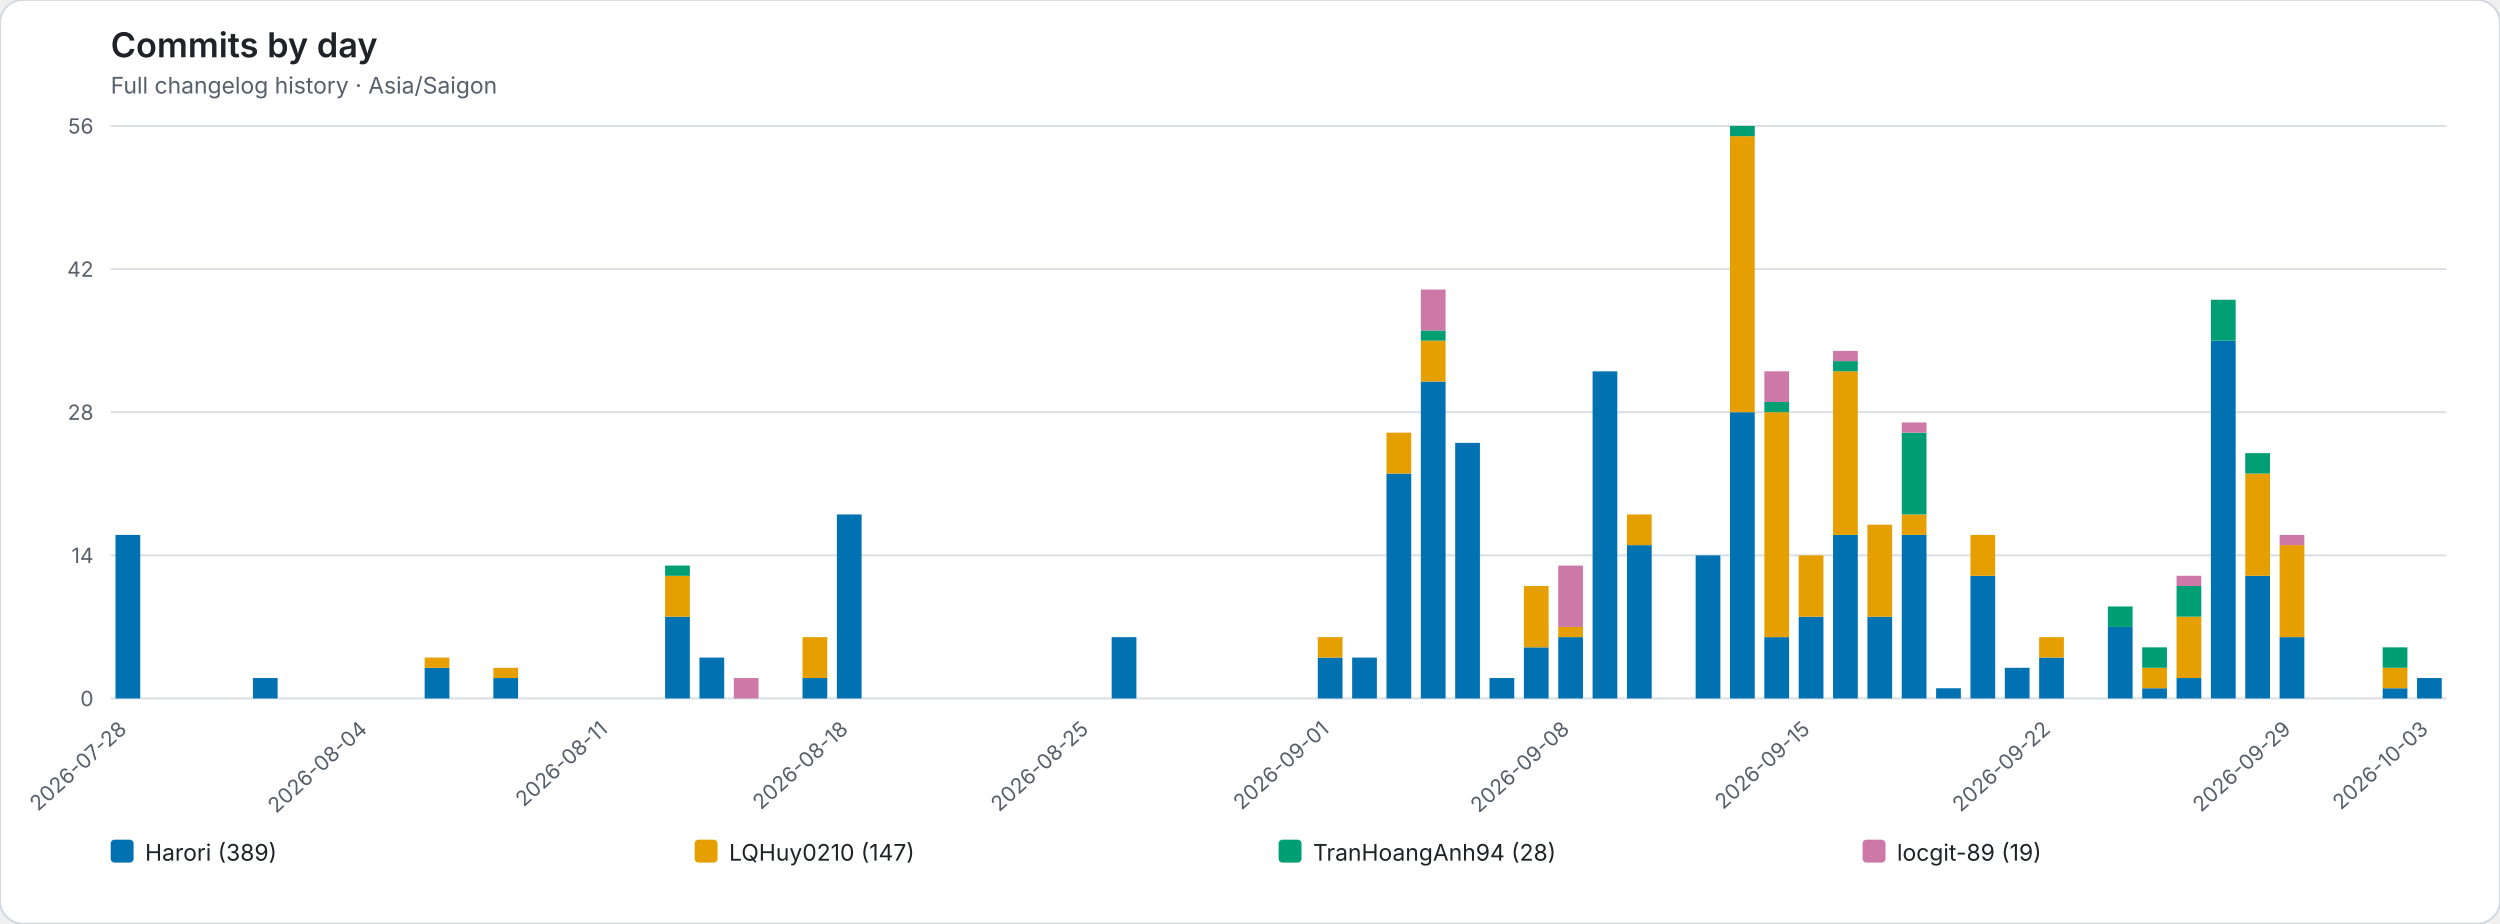
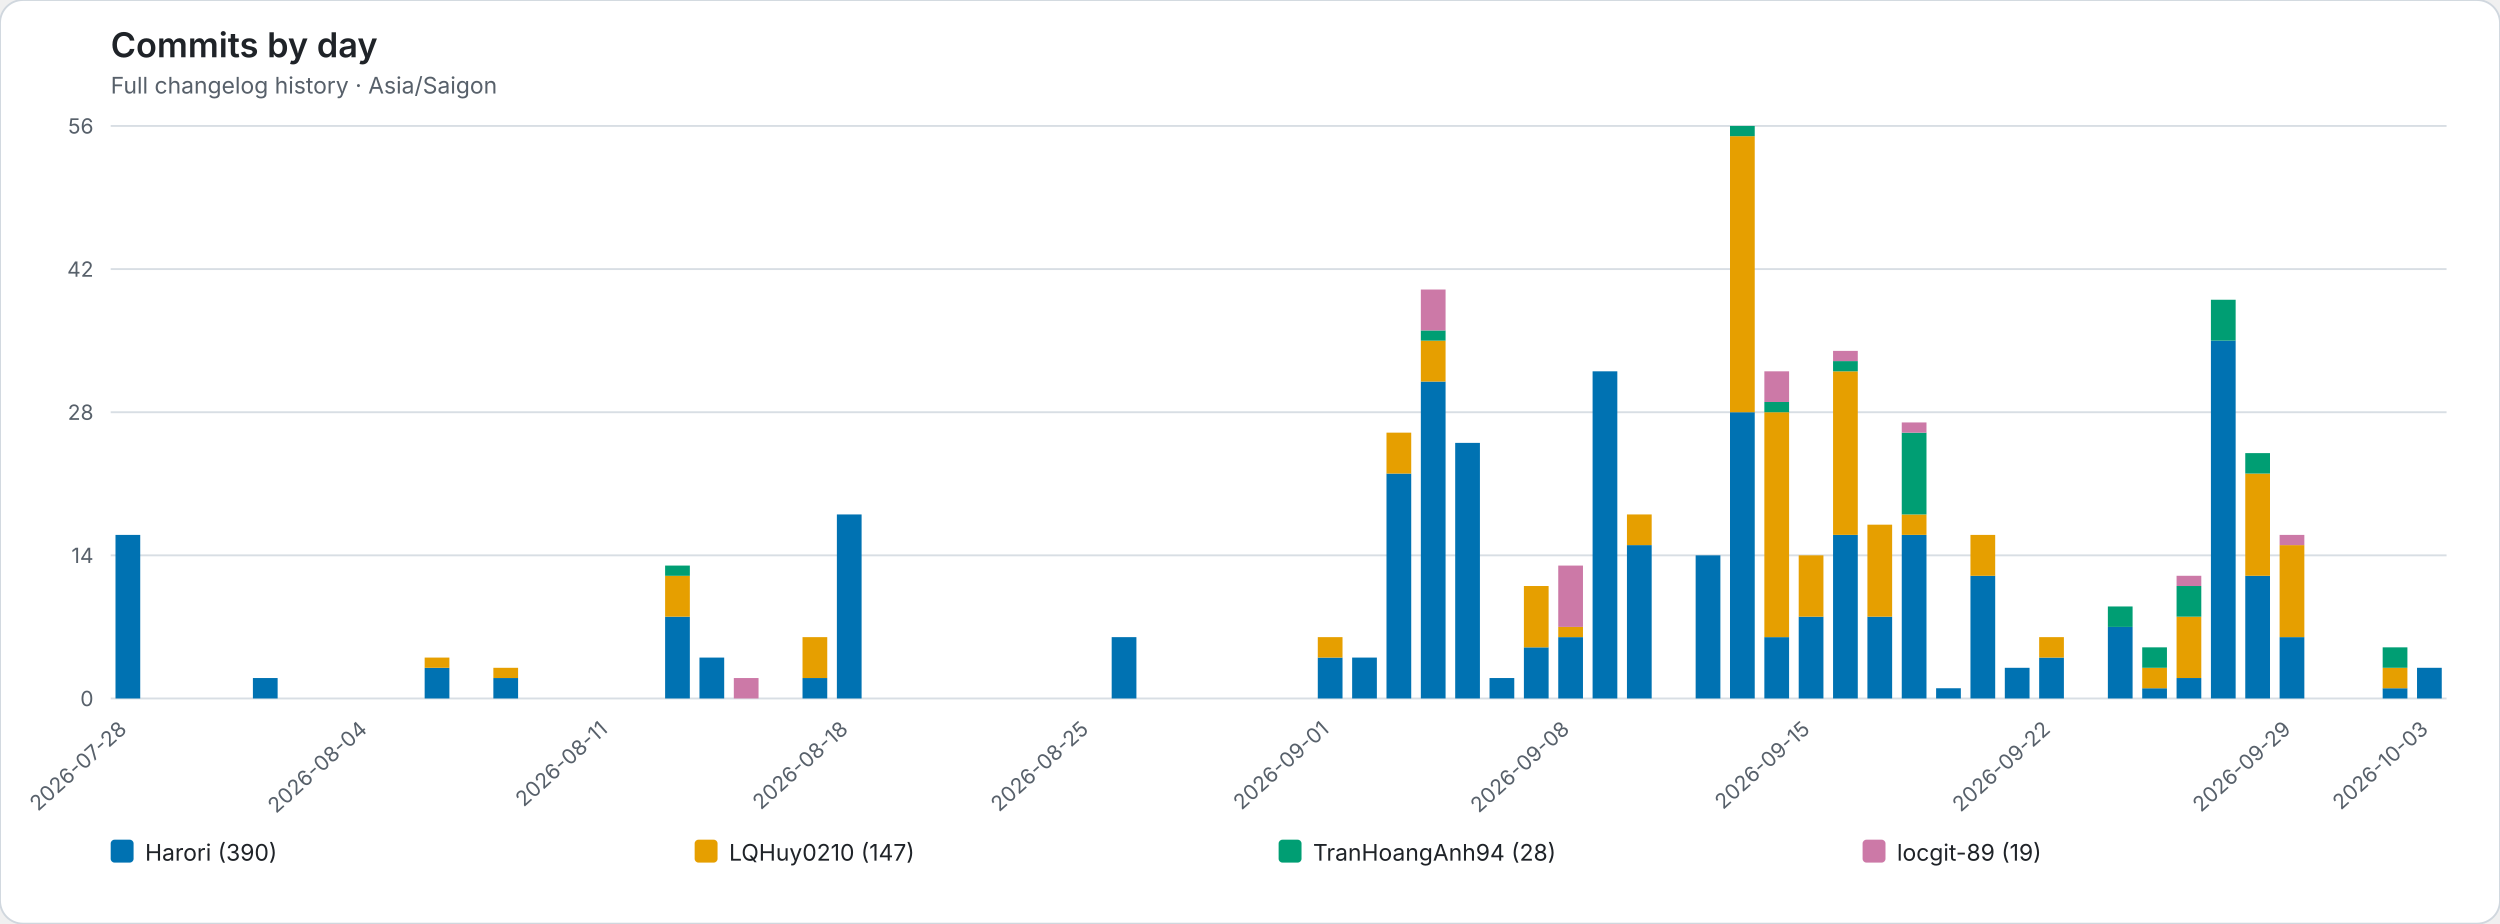
<svg xmlns="http://www.w3.org/2000/svg" role="img" viewBox="0 0 1310 484">
  <rect width="1310" height="484" rx="12" fill="#ffffff" stroke="#d0d7de" />
  <style>text{font-family:system-ui,-apple-system,BlinkMacSystemFont,"Segoe UI",sans-serif}.axis{fill:#57606a;font-size:11px}.heading{fill:#1f2328;font-size:18px;font-weight:600}.subheading{fill:#57606a;font-size:12px}.grid{stroke:#d8dee4;stroke-width:1}.legend{fill:#1f2328;font-size:12px}</style>
  <text class="heading" x="58" y="30">Commits by day</text>
  <text class="subheading" x="58" y="49">Full changelog history · Asia/Saigon</text>
  <line class="grid" x1="58" y1="366.00" x2="1282" y2="366.00" />
  <text class="axis" x="49" y="370.00" text-anchor="end">0</text>
  <line class="grid" x1="58" y1="291.00" x2="1282" y2="291.00" />
  <text class="axis" x="49" y="295.00" text-anchor="end">14</text>
  <line class="grid" x1="58" y1="216.00" x2="1282" y2="216.00" />
  <text class="axis" x="49" y="220.00" text-anchor="end">28</text>
  <line class="grid" x1="58" y1="141.00" x2="1282" y2="141.00" />
  <text class="axis" x="49" y="145.00" text-anchor="end">42</text>
  <line class="grid" x1="58" y1="66.00" x2="1282" y2="66.00" />
  <text class="axis" x="49" y="70.00" text-anchor="end">56</text>
  <g data-date="2026-07-28">
    <rect x="60.52" y="280.29" width="12.96" height="85.71" fill="#0072B2" />
  </g>
  <text class="axis" x="67.00" y="383" text-anchor="end" transform="rotate(-42 67.00 383)">2026-07-28</text>
  <g data-date="2026-07-29">
  </g>
  <g data-date="2026-07-30">
  </g>
  <g data-date="2026-07-31">
  </g>
  <g data-date="2026-08-01">
    <rect x="132.52" y="355.29" width="12.96" height="10.71" fill="#0072B2" />
  </g>
  <g data-date="2026-08-02">
  </g>
  <g data-date="2026-08-03">
  </g>
  <g data-date="2026-08-04">
  </g>
  <text class="axis" x="193.00" y="383" text-anchor="end" transform="rotate(-42 193.00 383)">2026-08-04</text>
  <g data-date="2026-08-05">
  </g>
  <g data-date="2026-08-06">
    <rect x="222.52" y="349.93" width="12.96" height="16.07" fill="#0072B2" />
    <rect x="222.52" y="344.57" width="12.96" height="5.36" fill="#E69F00" />
  </g>
  <g data-date="2026-08-07">
  </g>
  <g data-date="2026-08-08">
    <rect x="258.52" y="355.29" width="12.96" height="10.71" fill="#0072B2" />
    <rect x="258.52" y="349.93" width="12.96" height="5.36" fill="#E69F00" />
  </g>
  <g data-date="2026-08-09">
  </g>
  <g data-date="2026-08-10">
  </g>
  <g data-date="2026-08-11">
  </g>
  <text class="axis" x="319.00" y="383" text-anchor="end" transform="rotate(-42 319.00 383)">2026-08-11</text>
  <g data-date="2026-08-12">
  </g>
  <g data-date="2026-08-13">
    <rect x="348.52" y="323.14" width="12.96" height="42.86" fill="#0072B2" />
    <rect x="348.52" y="301.71" width="12.96" height="21.43" fill="#E69F00" />
    <rect x="348.52" y="296.36" width="12.96" height="5.36" fill="#009E73" />
  </g>
  <g data-date="2026-08-14">
    <rect x="366.52" y="344.57" width="12.96" height="21.43" fill="#0072B2" />
  </g>
  <g data-date="2026-08-15">
    <rect x="384.52" y="355.29" width="12.96" height="10.71" fill="#CC79A7" />
  </g>
  <g data-date="2026-08-16">
  </g>
  <g data-date="2026-08-17">
    <rect x="420.52" y="355.29" width="12.96" height="10.71" fill="#0072B2" />
    <rect x="420.52" y="333.86" width="12.96" height="21.43" fill="#E69F00" />
  </g>
  <g data-date="2026-08-18">
    <rect x="438.52" y="269.57" width="12.96" height="96.43" fill="#0072B2" />
  </g>
  <text class="axis" x="445.00" y="383" text-anchor="end" transform="rotate(-42 445.00 383)">2026-08-18</text>
  <g data-date="2026-08-19">
  </g>
  <g data-date="2026-08-20">
  </g>
  <g data-date="2026-08-21">
  </g>
  <g data-date="2026-08-22">
  </g>
  <g data-date="2026-08-23">
  </g>
  <g data-date="2026-08-24">
  </g>
  <g data-date="2026-08-25">
  </g>
  <text class="axis" x="571.00" y="383" text-anchor="end" transform="rotate(-42 571.00 383)">2026-08-25</text>
  <g data-date="2026-08-26">
    <rect x="582.52" y="333.86" width="12.96" height="32.14" fill="#0072B2" />
  </g>
  <g data-date="2026-08-27">
  </g>
  <g data-date="2026-08-28">
  </g>
  <g data-date="2026-08-29">
  </g>
  <g data-date="2026-08-30">
  </g>
  <g data-date="2026-08-31">
  </g>
  <g data-date="2026-09-01">
    <rect x="690.52" y="344.57" width="12.96" height="21.43" fill="#0072B2" />
    <rect x="690.52" y="333.86" width="12.96" height="10.71" fill="#E69F00" />
  </g>
  <text class="axis" x="697.00" y="383" text-anchor="end" transform="rotate(-42 697.00 383)">2026-09-01</text>
  <g data-date="2026-09-02">
    <rect x="708.52" y="344.57" width="12.96" height="21.43" fill="#0072B2" />
  </g>
  <g data-date="2026-09-03">
    <rect x="726.52" y="248.14" width="12.96" height="117.86" fill="#0072B2" />
    <rect x="726.52" y="226.71" width="12.96" height="21.43" fill="#E69F00" />
  </g>
  <g data-date="2026-09-04">
    <rect x="744.52" y="199.93" width="12.96" height="166.07" fill="#0072B2" />
    <rect x="744.52" y="178.50" width="12.96" height="21.43" fill="#E69F00" />
    <rect x="744.52" y="173.14" width="12.96" height="5.36" fill="#009E73" />
    <rect x="744.52" y="151.71" width="12.96" height="21.43" fill="#CC79A7" />
  </g>
  <g data-date="2026-09-05">
    <rect x="762.52" y="232.07" width="12.96" height="133.93" fill="#0072B2" />
  </g>
  <g data-date="2026-09-06">
    <rect x="780.52" y="355.29" width="12.96" height="10.71" fill="#0072B2" />
  </g>
  <g data-date="2026-09-07">
    <rect x="798.52" y="339.21" width="12.96" height="26.79" fill="#0072B2" />
    <rect x="798.52" y="307.07" width="12.96" height="32.14" fill="#E69F00" />
  </g>
  <g data-date="2026-09-08">
    <rect x="816.52" y="333.86" width="12.96" height="32.14" fill="#0072B2" />
    <rect x="816.52" y="328.50" width="12.96" height="5.36" fill="#E69F00" />
    <rect x="816.52" y="296.36" width="12.96" height="32.14" fill="#CC79A7" />
  </g>
  <text class="axis" x="823.00" y="383" text-anchor="end" transform="rotate(-42 823.00 383)">2026-09-08</text>
  <g data-date="2026-09-09">
    <rect x="834.52" y="194.57" width="12.96" height="171.43" fill="#0072B2" />
  </g>
  <g data-date="2026-09-10">
    <rect x="852.52" y="285.64" width="12.96" height="80.36" fill="#0072B2" />
    <rect x="852.52" y="269.57" width="12.96" height="16.07" fill="#E69F00" />
  </g>
  <g data-date="2026-09-11">
  </g>
  <g data-date="2026-09-12">
    <rect x="888.52" y="291.00" width="12.96" height="75.00" fill="#0072B2" />
  </g>
  <g data-date="2026-09-13">
    <rect x="906.52" y="216.00" width="12.96" height="150.00" fill="#0072B2" />
    <rect x="906.52" y="71.36" width="12.96" height="144.64" fill="#E69F00" />
    <rect x="906.52" y="66.00" width="12.96" height="5.36" fill="#009E73" />
  </g>
  <g data-date="2026-09-14">
    <rect x="924.52" y="333.86" width="12.96" height="32.14" fill="#0072B2" />
    <rect x="924.52" y="216.00" width="12.96" height="117.86" fill="#E69F00" />
    <rect x="924.52" y="210.64" width="12.96" height="5.36" fill="#009E73" />
    <rect x="924.52" y="194.57" width="12.96" height="16.07" fill="#CC79A7" />
  </g>
  <g data-date="2026-09-15">
    <rect x="942.52" y="323.14" width="12.96" height="42.86" fill="#0072B2" />
    <rect x="942.52" y="291.00" width="12.96" height="32.14" fill="#E69F00" />
  </g>
  <text class="axis" x="949.00" y="383" text-anchor="end" transform="rotate(-42 949.00 383)">2026-09-15</text>
  <g data-date="2026-09-16">
    <rect x="960.52" y="280.29" width="12.96" height="85.71" fill="#0072B2" />
    <rect x="960.52" y="194.57" width="12.96" height="85.71" fill="#E69F00" />
    <rect x="960.52" y="189.21" width="12.96" height="5.36" fill="#009E73" />
    <rect x="960.52" y="183.86" width="12.96" height="5.36" fill="#CC79A7" />
  </g>
  <g data-date="2026-09-17">
    <rect x="978.52" y="323.14" width="12.96" height="42.86" fill="#0072B2" />
    <rect x="978.52" y="274.93" width="12.96" height="48.21" fill="#E69F00" />
  </g>
  <g data-date="2026-09-18">
    <rect x="996.52" y="280.29" width="12.96" height="85.71" fill="#0072B2" />
    <rect x="996.52" y="269.57" width="12.96" height="10.71" fill="#E69F00" />
    <rect x="996.52" y="226.71" width="12.96" height="42.86" fill="#009E73" />
    <rect x="996.52" y="221.36" width="12.96" height="5.36" fill="#CC79A7" />
  </g>
  <g data-date="2026-09-19">
    <rect x="1014.52" y="360.64" width="12.96" height="5.36" fill="#0072B2" />
  </g>
  <g data-date="2026-09-20">
    <rect x="1032.52" y="301.71" width="12.96" height="64.29" fill="#0072B2" />
    <rect x="1032.52" y="280.29" width="12.96" height="21.43" fill="#E69F00" />
  </g>
  <g data-date="2026-09-21">
    <rect x="1050.52" y="349.93" width="12.96" height="16.07" fill="#0072B2" />
  </g>
  <g data-date="2026-09-22">
    <rect x="1068.52" y="344.57" width="12.96" height="21.43" fill="#0072B2" />
    <rect x="1068.52" y="333.86" width="12.96" height="10.71" fill="#E69F00" />
  </g>
  <text class="axis" x="1075.00" y="383" text-anchor="end" transform="rotate(-42 1075.00 383)">2026-09-22</text>
  <g data-date="2026-09-23">
  </g>
  <g data-date="2026-09-24">
    <rect x="1104.52" y="328.50" width="12.96" height="37.50" fill="#0072B2" />
    <rect x="1104.52" y="317.79" width="12.96" height="10.71" fill="#009E73" />
  </g>
  <g data-date="2026-09-25">
    <rect x="1122.52" y="360.64" width="12.96" height="5.36" fill="#0072B2" />
    <rect x="1122.52" y="349.93" width="12.96" height="10.71" fill="#E69F00" />
    <rect x="1122.52" y="339.21" width="12.96" height="10.71" fill="#009E73" />
  </g>
  <g data-date="2026-09-26">
    <rect x="1140.52" y="355.29" width="12.96" height="10.71" fill="#0072B2" />
    <rect x="1140.52" y="323.14" width="12.96" height="32.14" fill="#E69F00" />
    <rect x="1140.52" y="307.07" width="12.96" height="16.07" fill="#009E73" />
    <rect x="1140.52" y="301.71" width="12.96" height="5.36" fill="#CC79A7" />
  </g>
  <g data-date="2026-09-27">
    <rect x="1158.52" y="178.50" width="12.96" height="187.50" fill="#0072B2" />
    <rect x="1158.52" y="157.07" width="12.96" height="21.43" fill="#009E73" />
  </g>
  <g data-date="2026-09-28">
    <rect x="1176.52" y="301.71" width="12.96" height="64.29" fill="#0072B2" />
    <rect x="1176.52" y="248.14" width="12.96" height="53.57" fill="#E69F00" />
    <rect x="1176.52" y="237.43" width="12.96" height="10.71" fill="#009E73" />
  </g>
  <g data-date="2026-09-29">
    <rect x="1194.52" y="333.86" width="12.96" height="32.14" fill="#0072B2" />
    <rect x="1194.52" y="285.64" width="12.96" height="48.21" fill="#E69F00" />
    <rect x="1194.52" y="280.29" width="12.96" height="5.36" fill="#CC79A7" />
  </g>
  <text class="axis" x="1201.00" y="383" text-anchor="end" transform="rotate(-42 1201.00 383)">2026-09-29</text>
  <g data-date="2026-09-30">
  </g>
  <g data-date="2026-10-01">
  </g>
  <g data-date="2026-10-02">
    <rect x="1248.52" y="360.64" width="12.96" height="5.36" fill="#0072B2" />
    <rect x="1248.52" y="349.93" width="12.96" height="10.71" fill="#E69F00" />
    <rect x="1248.52" y="339.21" width="12.96" height="10.71" fill="#009E73" />
  </g>
  <g data-date="2026-10-03">
-     <rect x="1266.52" y="355.29" width="12.96" height="10.71" fill="#0072B2" />
+     <rect x="1266.52" y="349.93" width="12.96" height="16.07" fill="#0072B2" />
  </g>
  <text class="axis" x="1273.00" y="383" text-anchor="end" transform="rotate(-42 1273.00 383)">2026-10-03</text>
  <rect x="58.00" y="440" width="12" height="12" rx="2" fill="#0072B2" />
-   <text class="legend" x="76.00" y="451">Harori (389)</text>
+   <text class="legend" x="76.00" y="451">Harori (390)</text>
  <rect x="364.00" y="440" width="12" height="12" rx="2" fill="#E69F00" />
  <text class="legend" x="382.00" y="451">LQHuy0210 (147)</text>
  <rect x="670.00" y="440" width="12" height="12" rx="2" fill="#009E73" />
  <text class="legend" x="688.00" y="451">TranHoangAnh94 (28)</text>
  <rect x="976.00" y="440" width="12" height="12" rx="2" fill="#CC79A7" />
  <text class="legend" x="994.00" y="451">locgit-89 (19)</text>
</svg>
